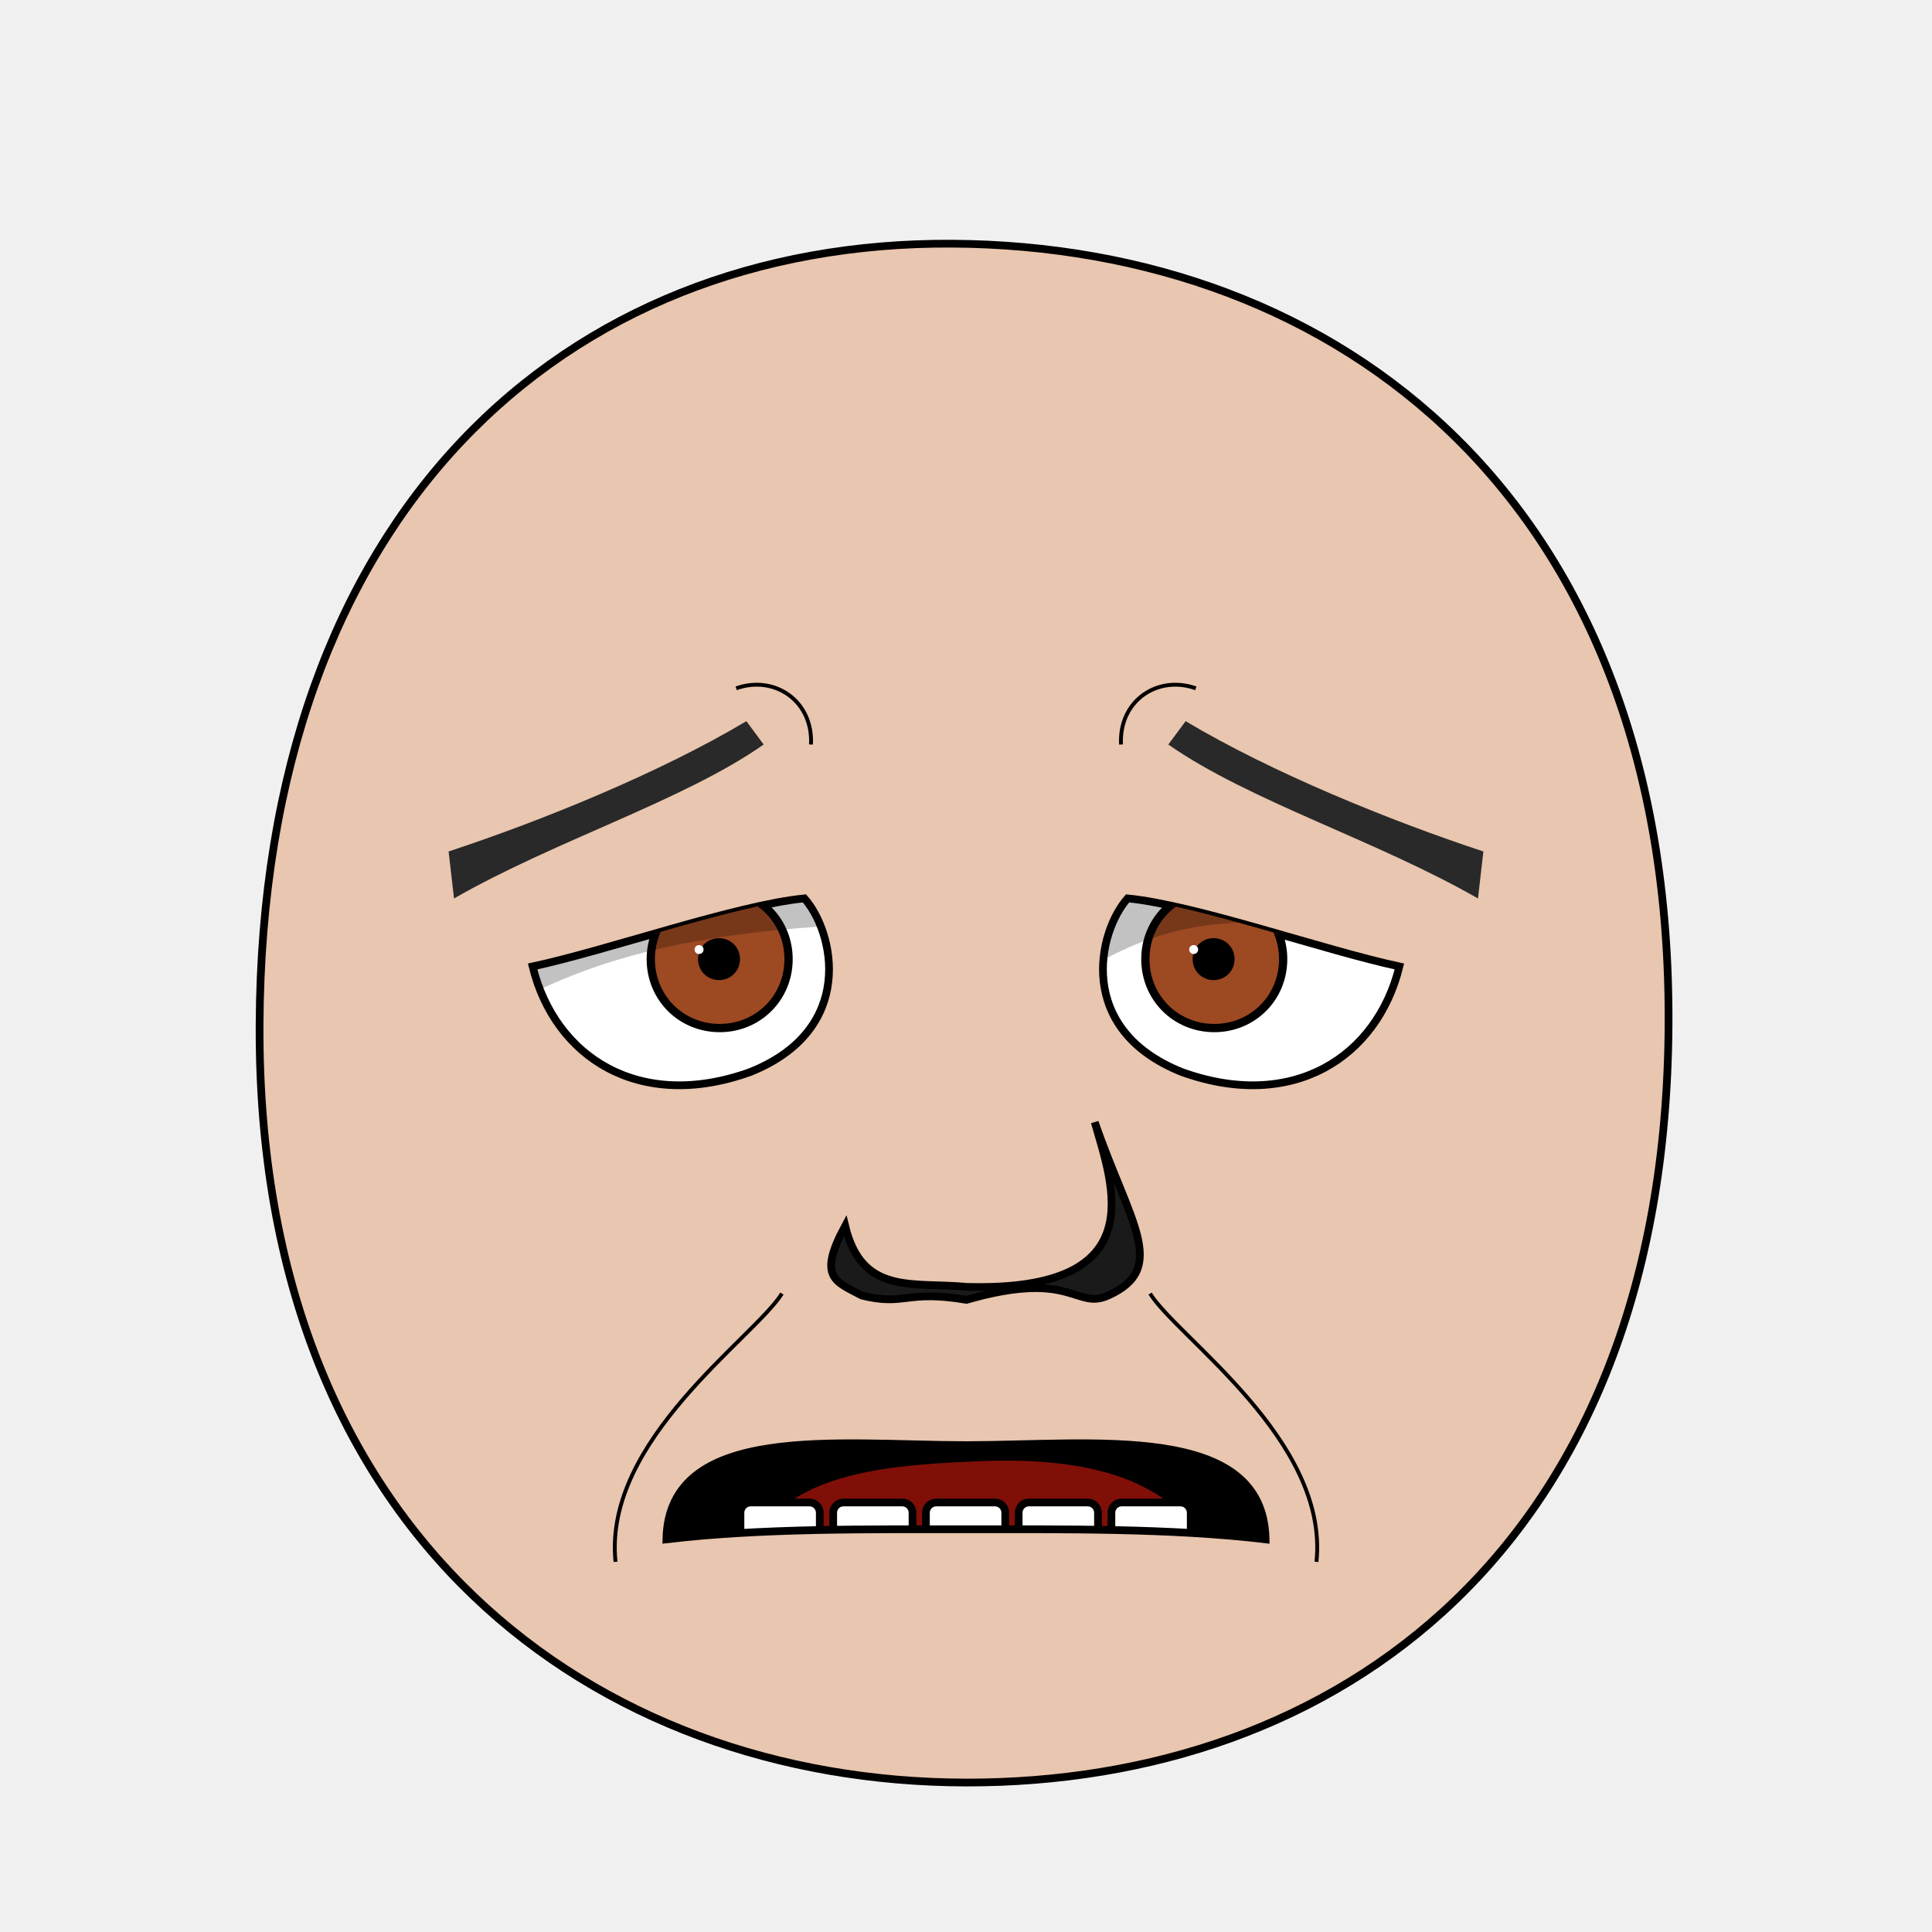
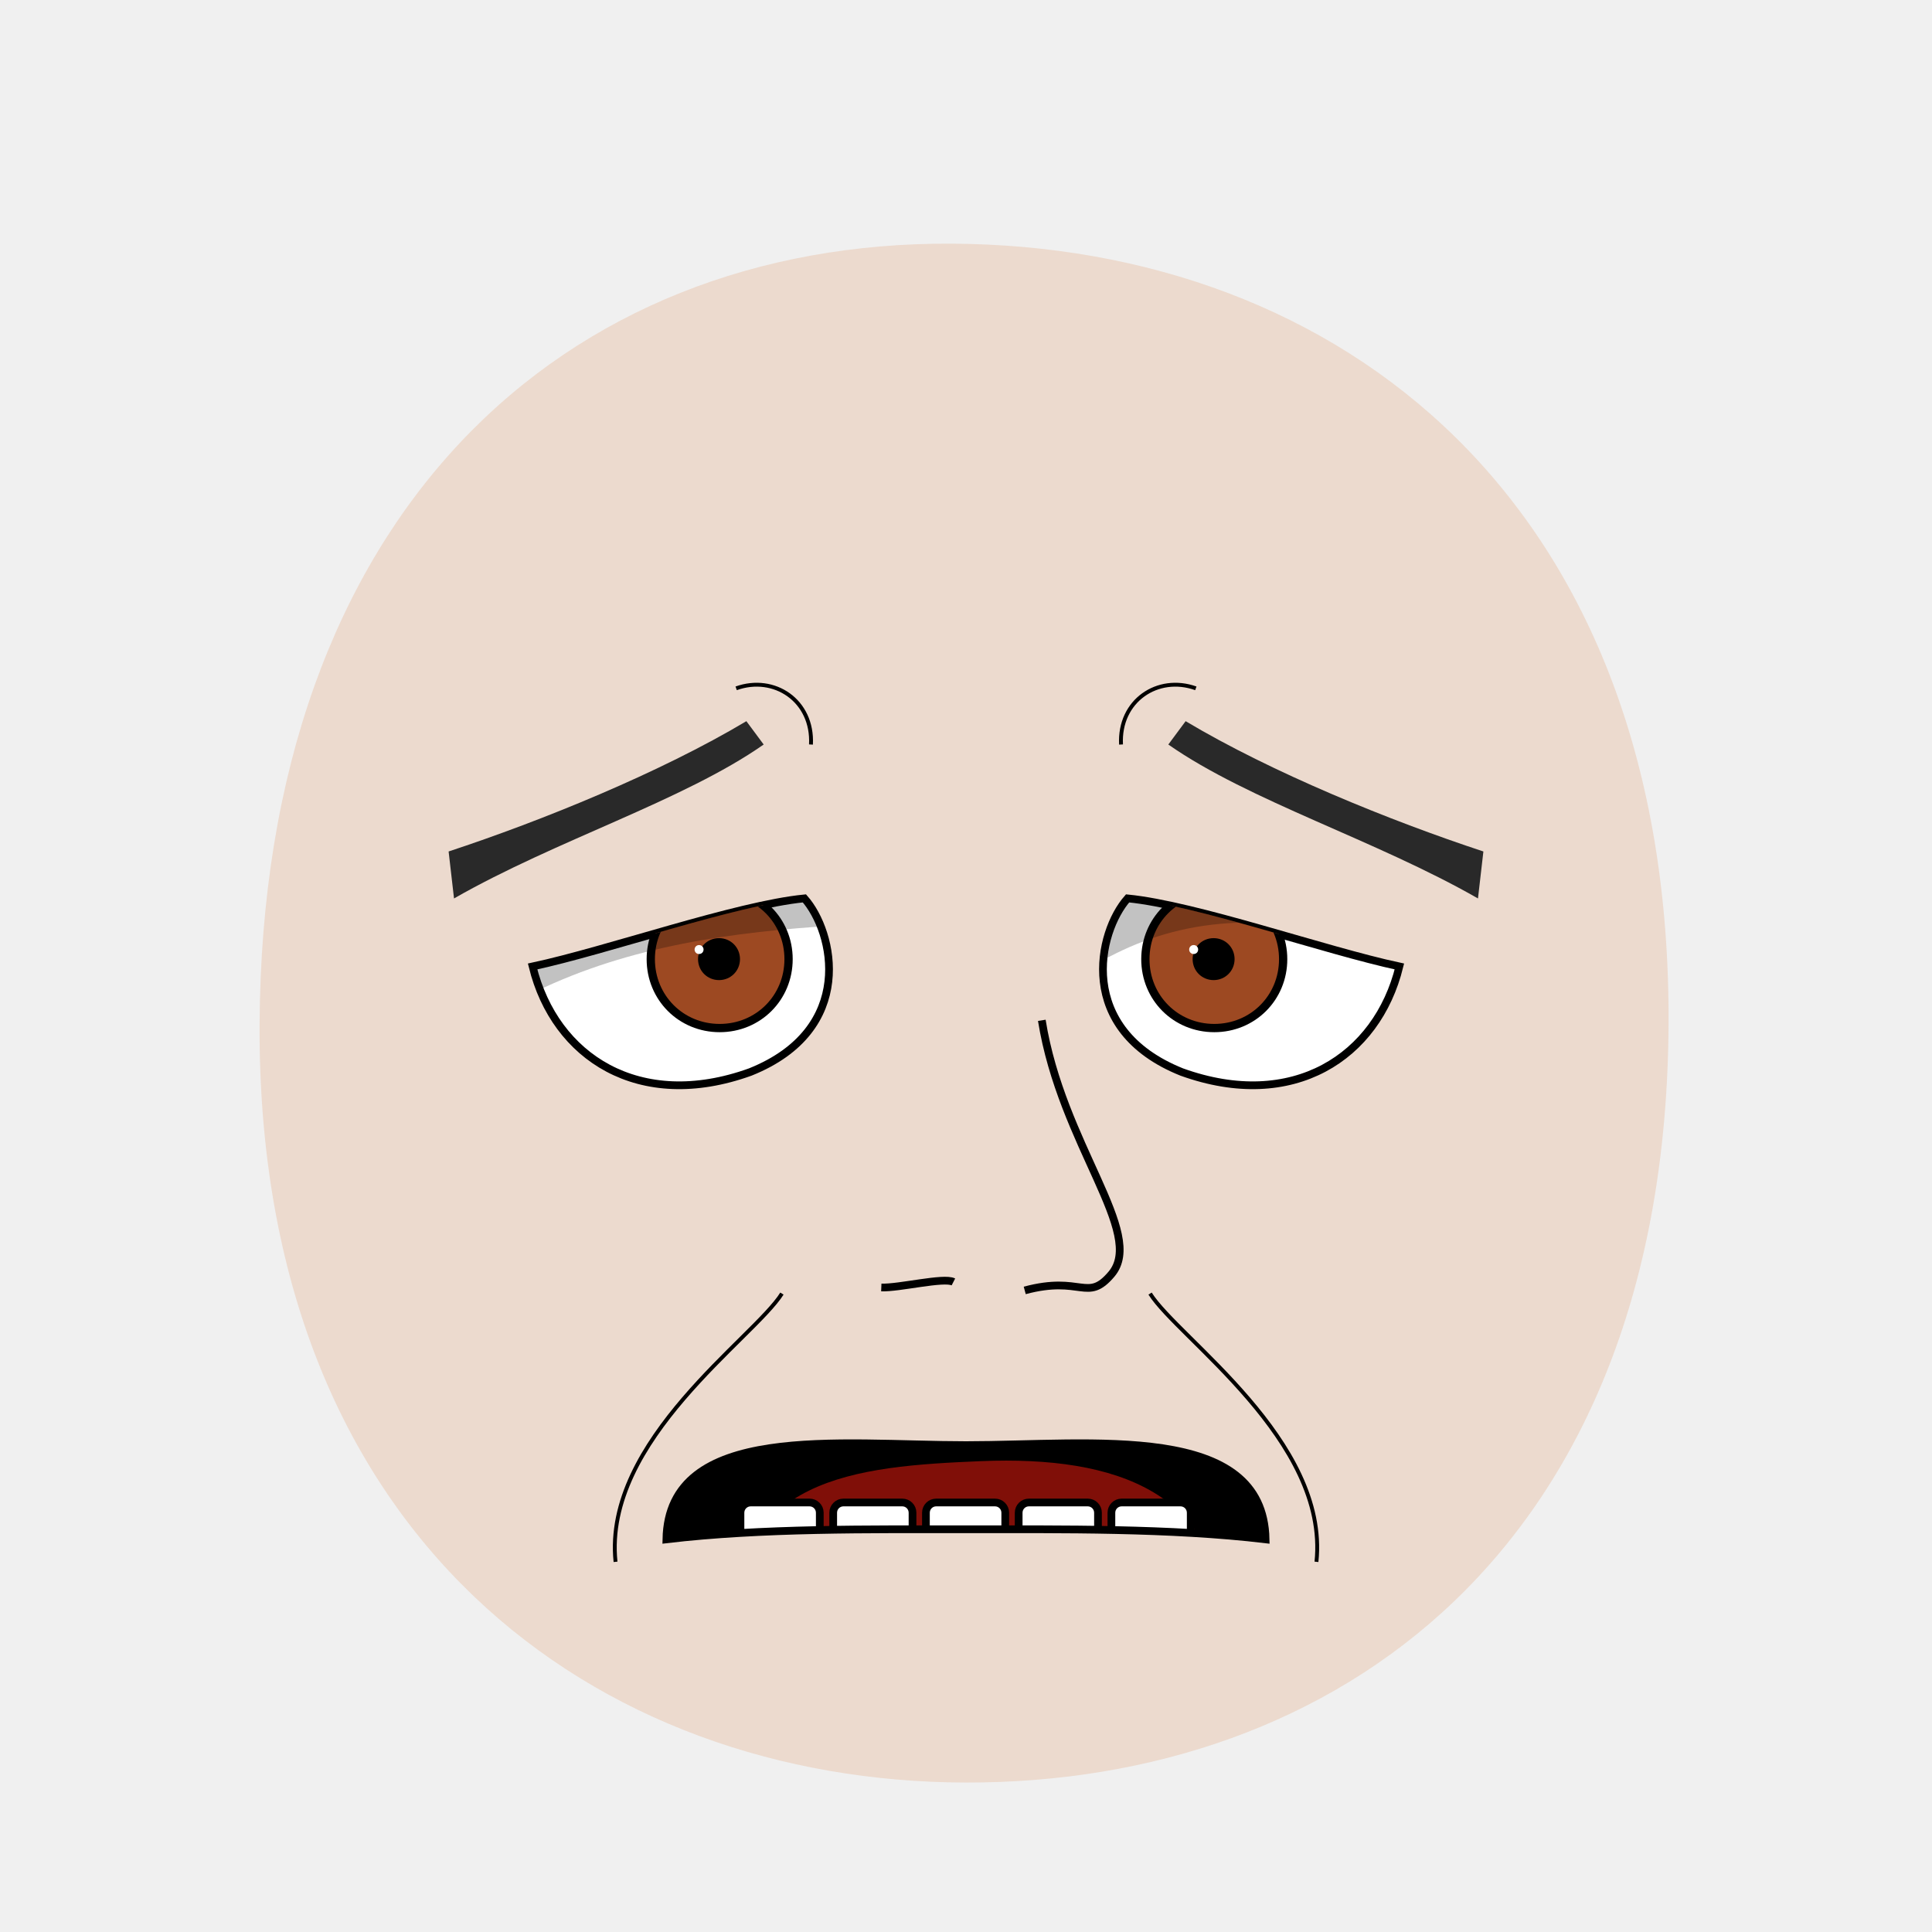
<svg xmlns="http://www.w3.org/2000/svg" xmlns:xlink="http://www.w3.org/1999/xlink" id="emoticon-front-view" viewBox="0 0 250 250" height="100%" width="100%" version="1.1">
  <defs id="defs">
    <clipPath id="clipPath-left-eye">
      <use transform="matrix(1,0,0,1,0,0)" x="0" width="1" xlink:href="#left-eye-outline" height="1" y="0" id="use-left-eye-outline-1">
</use>
    </clipPath>
    <clipPath id="clipPath-right-eye">
      <use transform="matrix(-1,0,0,1,250,0)" id="use-left-eye-outline-2" y="0" height="250" xlink:href="#left-eye-outline" width="250" x="0" morph="fixed">
</use>
    </clipPath>
    <clipPath id="clipPath-mouth" clipPathUnits="userSpaceOnUse">
      <use transform="matrix(1,0,0,1,0,0)" height="250" y="0" x="0" xlink:href="#mouth-outline" id="use-mouth-outline" width="250">
</use>
    </clipPath>
  </defs>
-   <g id="head">
-     <path d="M 124.98,230.66 C 172.77,230.75 215.51,200.57 215.91,132.64 216.3,64.72 173.26,31.81 123.18,31.53 73.1,31.24 33.88,66.28 33.59,132.64 33.3,199.01 77.19,230.57 124.98,230.66 Z" style="fill:#e9c6af;stroke:#000000;stroke-width:1" id="head-outline">
+   <g id="head" morph="fixed">
+     <path style="fill:#e9c6af;stroke:none;stroke-width:1.0;fill-opacity:0.53" d="M 124.98,230.66 C 172.77,230.75 215.51,200.57 215.91,132.64 216.3,64.72 173.26,31.81 123.18,31.53 73.1,31.24 33.88,66.28 33.59,132.64 33.3,199.01 77.19,230.57 124.98,230.66 Z" id="head-outline">
</path>
  </g>
  <g id="left-eye">
    <path d="M 104.09,116.25 C 107.93,120.59 110.84,133.21 97.08,138.72 82.71,143.9 71.8,136.78 68.92,125.06 78.63,122.98 95.18,117.13 104.09,116.25 Z" style="fill:#ffffff;stroke:#000000;stroke-width:1" id="left-eye-outline">
</path>
    <g clip-path="url(#clipPath-left-eye)" id="left-eyeball">
      <g id="left-lens">
        <path d="M 1,0.5 C 1,0.78 0.78,1 0.5,1 0.22,1 0,0.78 0,0.5 0,0.22 0.22,0 0.5,0 0.78,0 1,0.22 1,0.5 z" transform="matrix(17.83,0,0,17.83,84.21,115.2)" style="fill:#9d4922;stroke:#000000;stroke-width:0.06" id="iris" morph="relative">
</path>
        <path d="M 1,0.5 C 1,0.78 0.78,1 0.5,1 0.22,1 0,0.78 0,0.5 0,0.22 0.22,0 0.5,0 0.78,0 1,0.22 1,0.5 z" transform="matrix(4.64,0,0,4.64,90.72,121.79)" style="fill:#000000;stroke:#000000;stroke-width:0.17" id="pupil" morph="relative">
</path>
        <path d="M 1,0.5 C 1,0.78 0.78,1 0.5,1 0.22,1 0,0.78 0,0.5 0,0.22 0.22,0 0.5,0 0.78,0 1,0.22 1,0.5 z" transform="matrix(1.16,0,0,1.16,89.88,122.29)" style="fill:#ffffff;stroke:none" id="glare" morph="transform-only">
</path>
      </g>
      <path d="M 50,75 125,75 125,118.99 C 100,120.13 70.86,119.57 50,142.9 Z" style="opacity:0.24;fill:#000000;stroke:#000000;stroke-width:0px" id="left-lid-shadow">
</path>
    </g>
  </g>
  <g id="right-eye">
    <use transform="matrix(-1,0,0,1,250,0)" id="right-eye-outline" y="0" height="250" xlink:href="#left-eye-outline" width="250" x="0" morph="fixed">
</use>
    <g clip-path="url(#clipPath-right-eye)" id="right-eyeball">
      <use transform="matrix(1,0,0,1,64,0)" id="right-lens" y="0" height="1" xlink:href="#left-lens" width="1" x="0" morph="fixed">
</use>
      <path d="M 125,135.96 125,75 200,75 200,129.17 C 152.28,109.14 143.98,124.12 125,135.96 Z" style="opacity:0.24;fill:#000000;stroke:#000000;stroke-width:0px" id="right-lid-shadow">
</path>
    </g>
  </g>
  <path d="M 98.82,96.34 C 88.4,103.63 71.91,108.72 58.75,116.26 L 58.05,110.18 C 70.13,106.2 85.44,99.97 96.58,93.32 Z" style="fill:#292929;stroke-width:1" id="left-eye-brow">
</path>
-   <g id="nose">
-     <path d="M 109.36,158.63 C 111.54,167.65 118.11,165.86 125.11,166.52 149.45,167.18 143.93,153.26 141.66,145.21 146.13,158.17 151.31,164.09 143.38,167.65 139.16,169.54 138.81,164.23 125.06,168.2 117.21,166.87 117.13,169.03 111.54,167.65 108.16,165.84 105.71,165.38 109.36,158.63 Z" style="fill:#1a1a1a;stroke:#000000;stroke-width:1" id="nose-outline">
- </path>
-   </g>
  <use transform="matrix(-1,0,0,1,250,0)" x="0" width="250" xlink:href="#left-eye-brow" height="250" y="0" id="right-eye-brow">
</use>
  <g id="mouth">
    <g id="mouth-interior" clip-path="url(#clipPath-mouth)">
      <rect style="fill:#000000;stroke:none" id="mouth-background" x="68.16" width="119.944" height="66.556" y="159.934">
</rect>
      <path d="M 94.84,211.42 C 94.51,191.12 110.73,189.74 126.96,189.07 144.51,188.36 158.42,193.11 158.42,211.42 137.23,211.42 116.04,211.42 94.84,211.42 Z" style="fill:#800f08;stroke:none" id="tongue">
</path>
      <g transform="matrix(1,0,0,1,0.5,-0.68)" morph="fix-children" id="upper-teeth">
        <rect width="10.356" x="96.362" ry="1.325" transform="matrix(0.991225,0.1321854,0,1,0,0)" rx="1.336" y="158.085" height="15.123" id="tooth-02" style="fill:#ffffff;fill-opacity:1;stroke:#000000;stroke-width:1.004;stroke-opacity:1">
</rect>
        <rect rx="1.325" y="169.917" height="15.123" transform="matrix(0.999781,0.02092668,0,1,0,0)" id="tooth-03" width="10.267" x="107.205" ry="1.325" style="fill:#ffffff;fill-opacity:1;stroke:#000000;stroke-width:1;stroke-opacity:1">
</rect>
        <rect width="10.265" x="119.182" ry="1.325" rx="1.325" y="172.327" height="15.123" id="tooth-04" style="fill:#ffffff;fill-opacity:1;stroke:#000000;stroke-opacity:1">
</rect>
        <rect rx="1.325" y="175.003" height="15.123" transform="matrix(0.999781,-0.02092669,0,1,0,0)" id="tooth-05" width="10.267" x="131.211" ry="1.325" style="fill:#ffffff;fill-opacity:1;stroke:#000000;stroke-width:1;stroke-opacity:1">
</rect>
        <rect width="10.394" x="144.894" ry="1.325" transform="matrix(0.9876076,-0.1569434,0,1,0,0)" rx="1.341" y="194.778" height="15.123" id="tooth-06" style="fill:#ffffff;fill-opacity:1;stroke:#000000;stroke-width:1.006;stroke-opacity:1">
</rect>
      </g>
      <g transform="matrix(1,0,0,1,0.5,22.33)" id="lower-teeth" morph="fix-children">
        <rect style="fill:#ffffff;fill-opacity:1;stroke:#000000;stroke-opacity:1" ry="1.325" x="95.315" width="10.265" id="tooth-09" height="15.123" y="172.091" rx="1.325">
</rect>
        <rect style="fill:#ffffff;fill-opacity:1;stroke:#000000;stroke-opacity:1" id="tooth-10" height="15.123" y="172.091" rx="1.325" ry="1.325" x="107.315" width="10.265">
</rect>
        <rect style="fill:#ffffff;fill-opacity:1;stroke:#000000;stroke-opacity:1" ry="1.325" x="119.315" width="10.265" id="tooth-11" height="15.123" y="172.091" rx="1.325">
</rect>
        <rect style="fill:#ffffff;fill-opacity:1;stroke:#000000;stroke-opacity:1" id="tooth-12" height="15.123" y="172.091" rx="1.325" ry="1.325" x="131.315" width="10.265">
</rect>
        <rect style="fill:#ffffff;fill-opacity:1;stroke:#000000;stroke-opacity:1" ry="1.325" x="143.315" width="10.265" id="tooth-13" height="15.123" y="172.091" rx="1.325">
</rect>
      </g>
    </g>
    <path style="fill:none;stroke:#000000;stroke-width:1px" d="M 163.77,199.19 C 151.5,197.73 137.34,197.89 125,197.89 112.66,197.89 98.51,197.73 86.23,199.19 86.52,183.99 108.6,187 125,187 141.4,187 163.48,183.99 163.77,199.19 Z" id="mouth-outline">
</path>
  </g>
  <g id="wrinkles">
    <path d="M 95.26,89.07 C 100.18,87.31 105.23,90.66 104.94,96.34" style="fill:none;stroke:#000000;stroke-width:0.5" id="wrinkle-left-brow">
</path>
    <path d="M 79.65,202.1 C 78.02,186.36 97.59,173.13 101.18,167.39" style="fill:none;stroke:#000000;stroke-width:0.5" id="wrinkle-left-cheek">
</path>
    <use transform="matrix(-1,0,0,1,250,0)" morph="fixed" height="250" y="0" x="0" xlink:href="#wrinkle-left-brow" id="wrinkle-right-brow" width="250">
</use>
    <use transform="matrix(-1,0,0,1,250,0)" morph="fixed" height="250" y="0" x="0" xlink:href="#wrinkle-left-cheek" id="wrinkle-right-cheek" width="250">
</use>
  </g>
+   <g id="nose">
+     <path d="M 114.04,166.6 C 116.35,166.69 122.12,165.24 123.37,165.88 M 134.81,132.03 C 137.38,148.11 148.31,159.58 143.82,164.88 140.67,168.6 139.96,165 132.6,166.98" style="fill:none;stroke:#000000" id="nose-path">
+ </path>
+   </g>
</svg>
